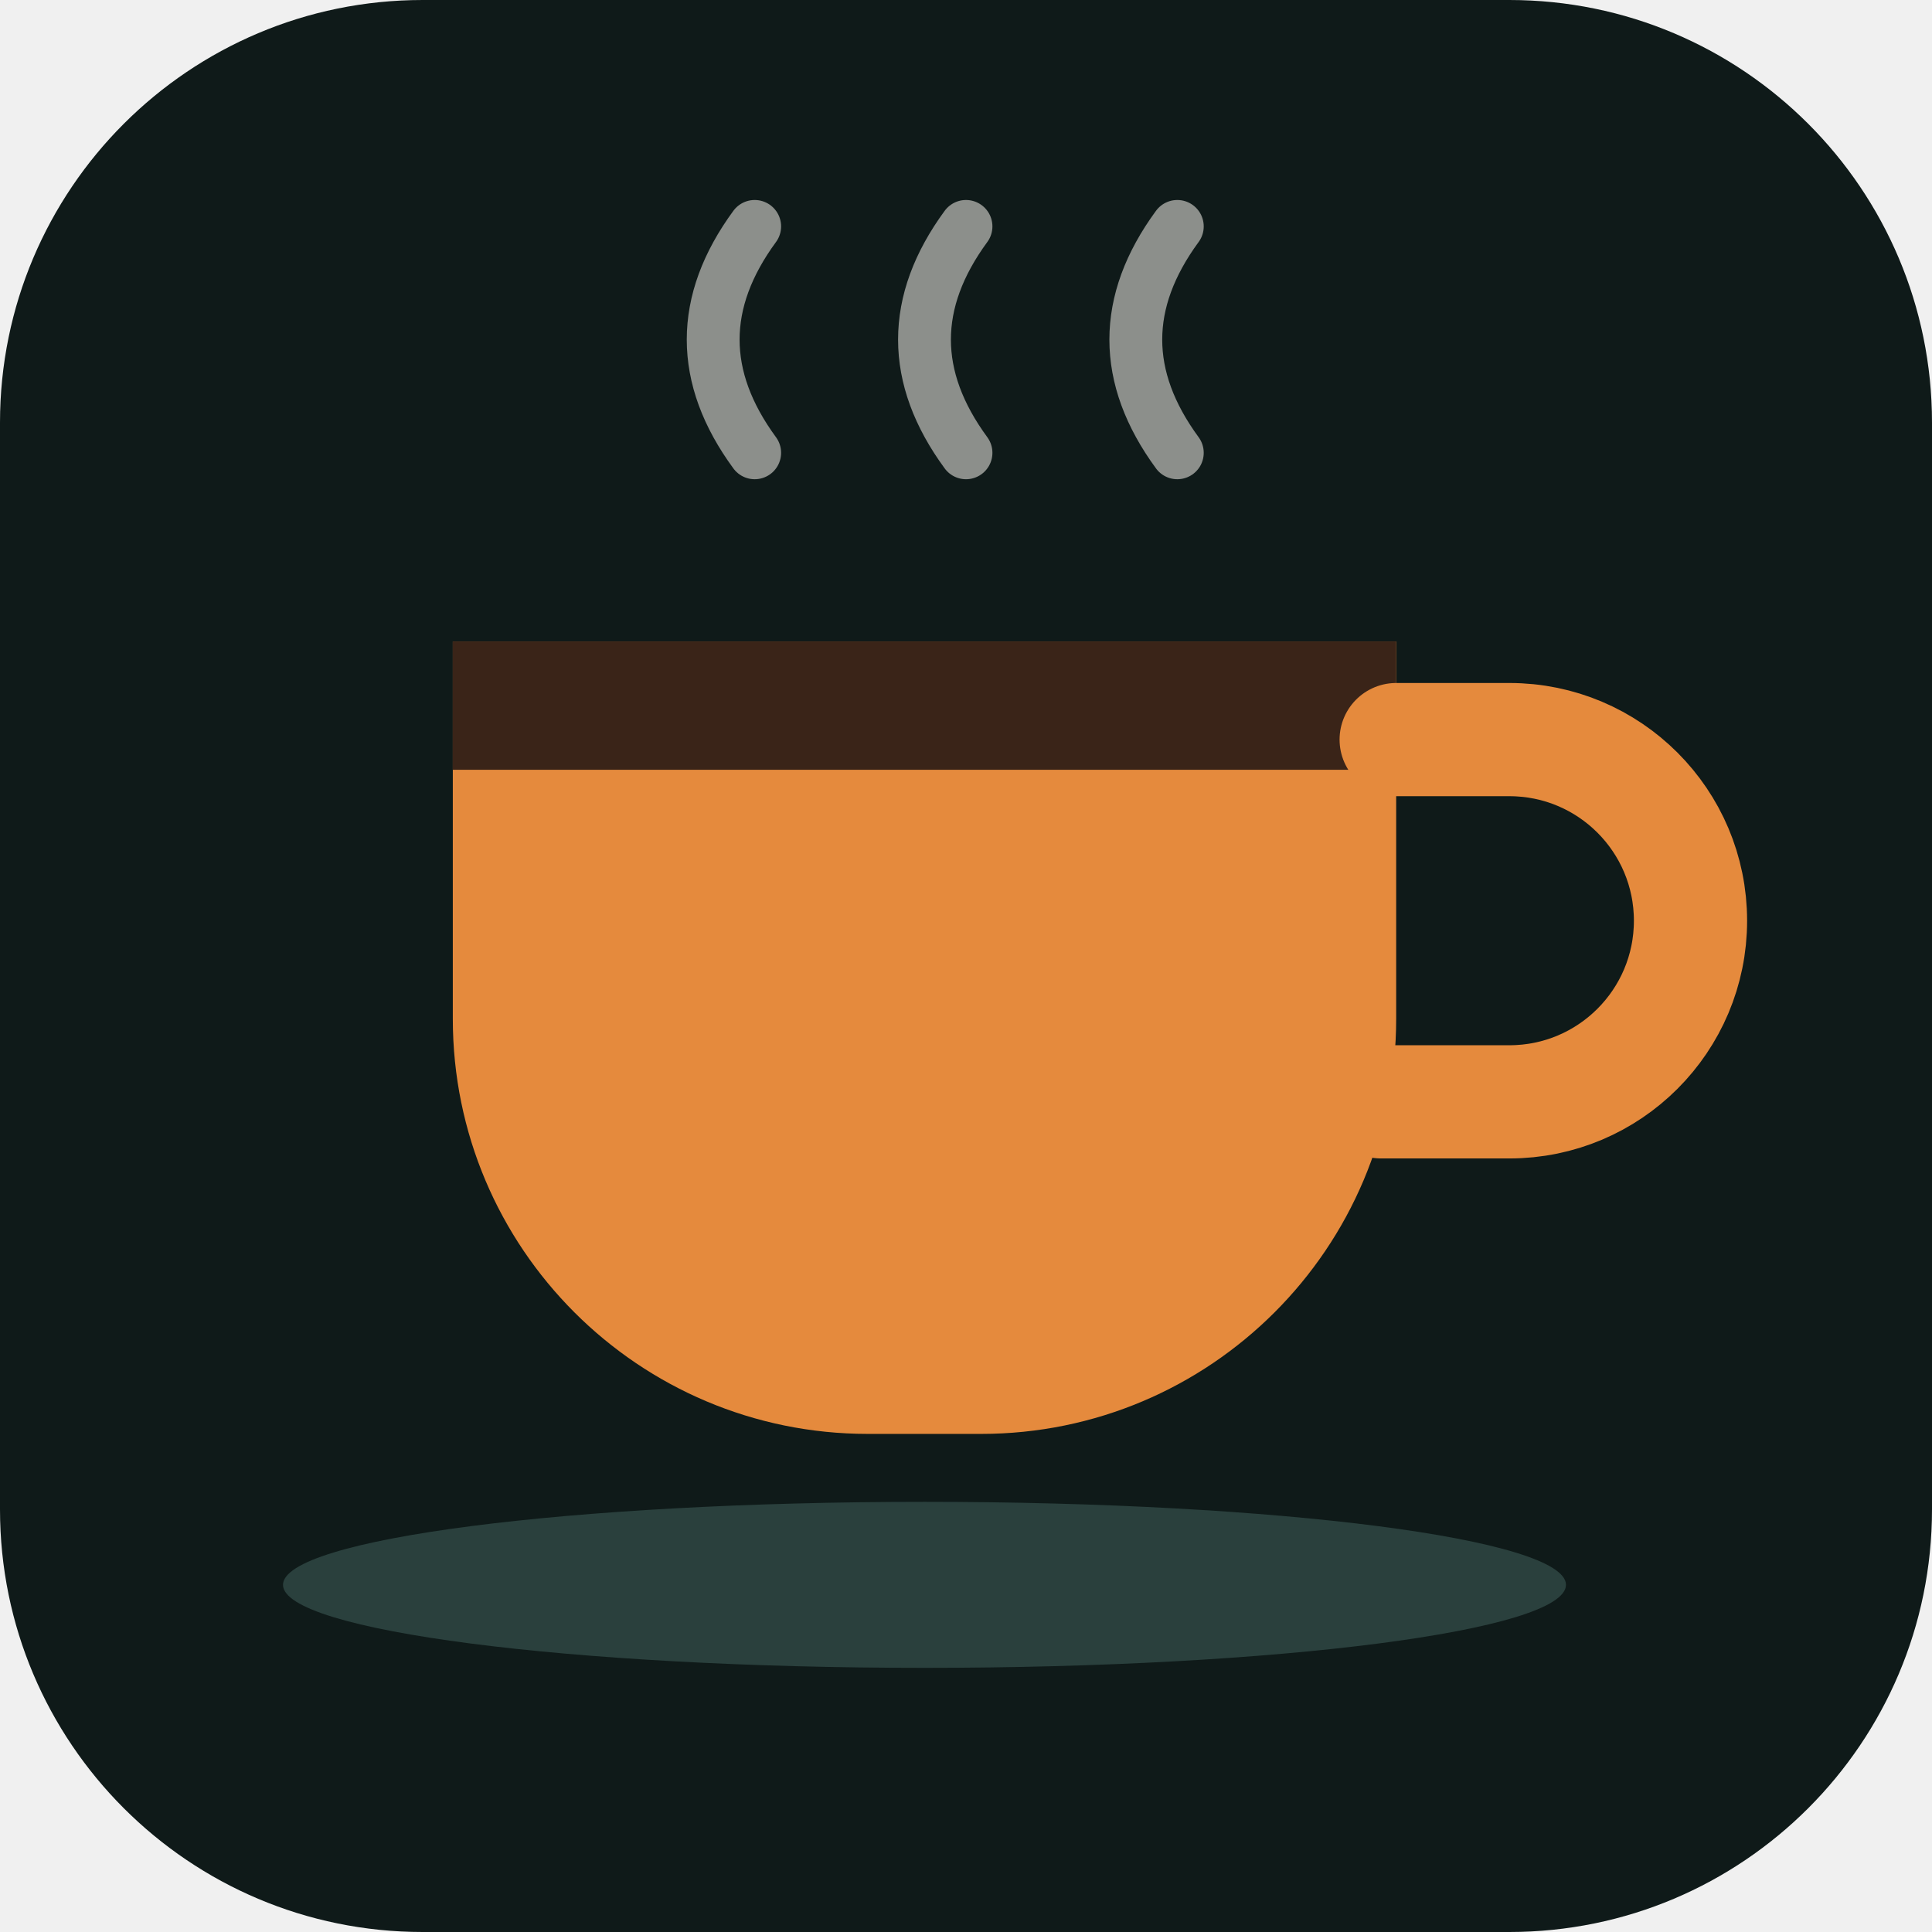
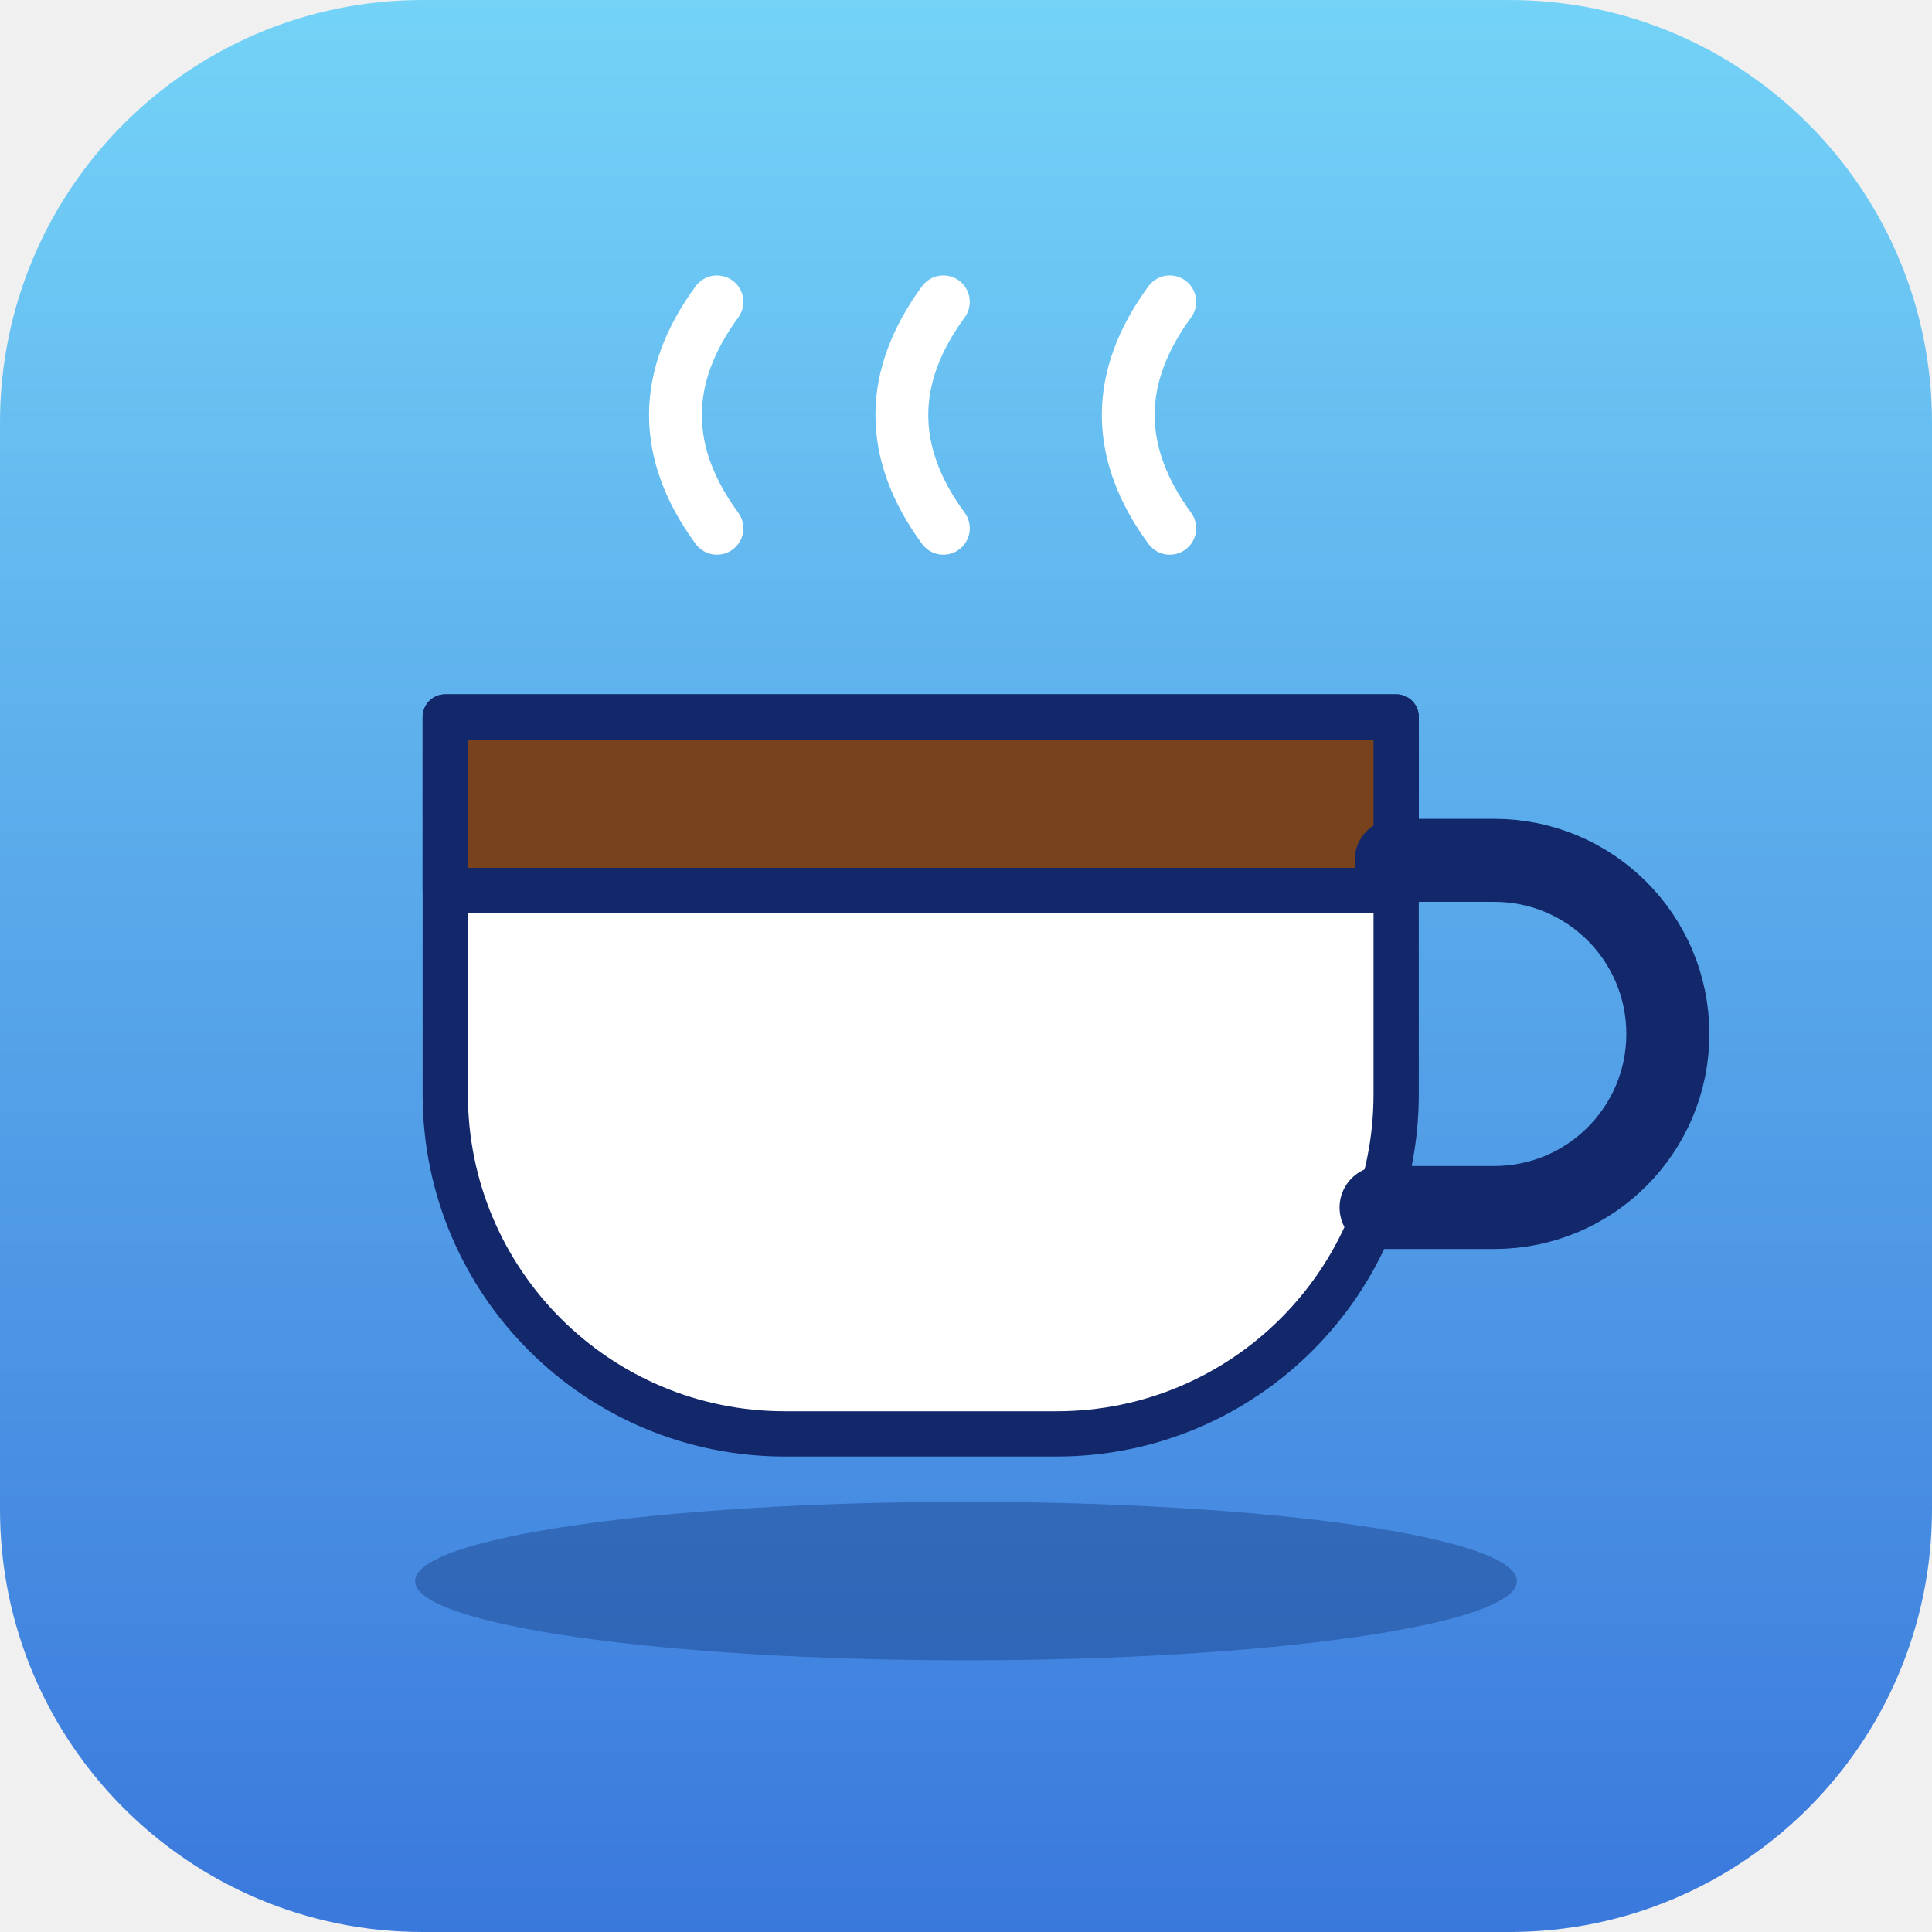
<svg xmlns="http://www.w3.org/2000/svg" viewBox="0 0 512 512">
-   <rect width="512" height="512" rx="112" fill="#0f1a19" />
-   <g fill="none" stroke="rgba(242,239,233,0.55)" stroke-width="14" stroke-linecap="round">
-     <path d="M200 120q-22-30 0-60" />
-     <path d="M256 120q-22-30 0-60" />
-     <path d="M312 120q-22-30 0-60" />
+   <defs>
+     <linearGradient id="g" x1="0" y1="0" x2="0" y2="1">
+       <stop offset="0" stop-color="#74d3f7" />
+       <stop offset="1" stop-color="#3a78dc" />
+     </linearGradient>
+   </defs>
+   <rect width="512" height="512" rx="112" fill="url(#g)" />
+   <ellipse cx="256" cy="419" rx="146" ry="21" fill="#183c82" opacity="0.43" />
+   <g fill="none" stroke="#fff" stroke-width="14" stroke-linecap="round">
+     <path d="M190 80q-22 30 0 60" />
+     <path d="M250 80q-22 30 0 60" />
+     <path d="M310 80q-22 30 0 60" />
  </g>
-   <path d="M120 170h250v100a110 110 0 0 1-110 110h-30a110 110 0 0 1-110-110z" fill="#e58a3d" />
-   <path d="M120 170h250v34H120z" fill="#3a2418" />
-   <path d="M370 196h30a48 48 0 0 1 0 96h-34" fill="none" stroke="#e58a3d" stroke-width="30" stroke-linecap="round" />
-   <ellipse cx="245" cy="420" rx="170" ry="22" fill="#2a403d" />
+   <path d="M118 190h252v100a90 90 0 0 1-90 90h-72a90 90 0 0 1-90-90z" fill="#fff" stroke="#12286b" stroke-width="12" stroke-linejoin="round" />
+   <path d="M118 190h252v46H118z" fill="#78421c" stroke="#12286b" stroke-width="12" stroke-linejoin="round" />
+   <path d="M370 228h26a46 46 0 0 1 0 92h-30" fill="none" stroke="#12286b" stroke-width="22" stroke-linecap="round" />
</svg>
